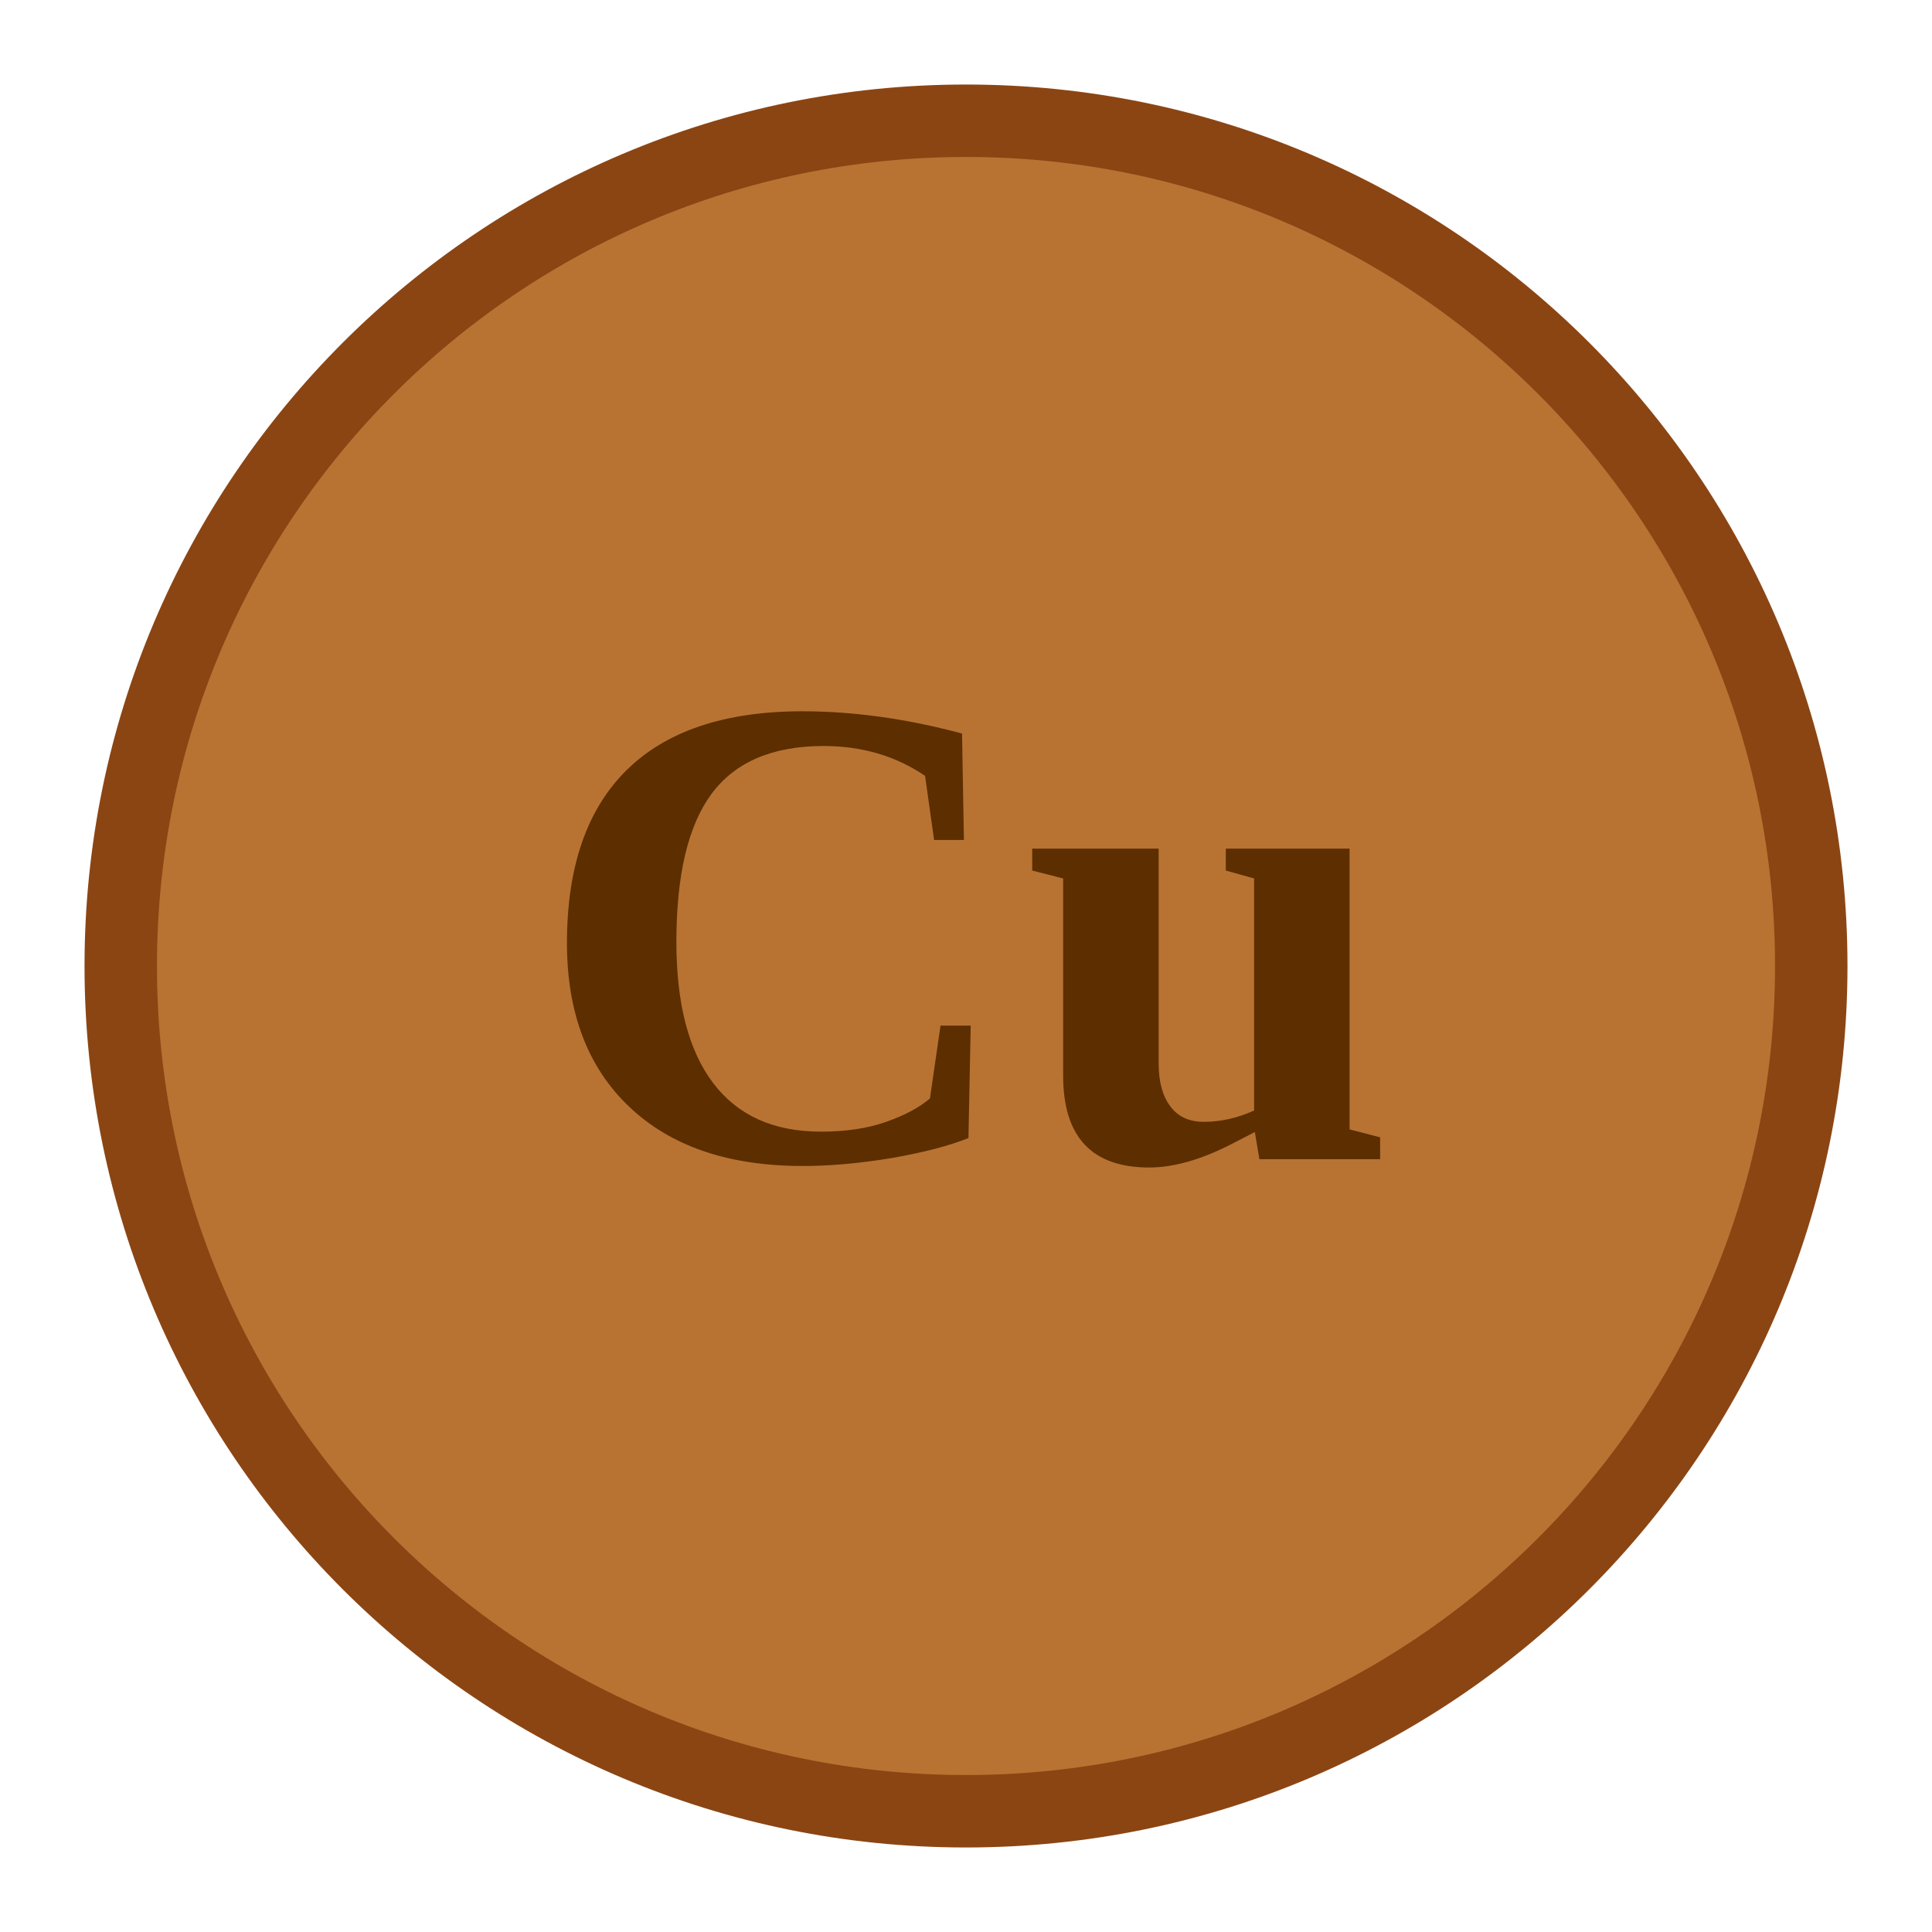
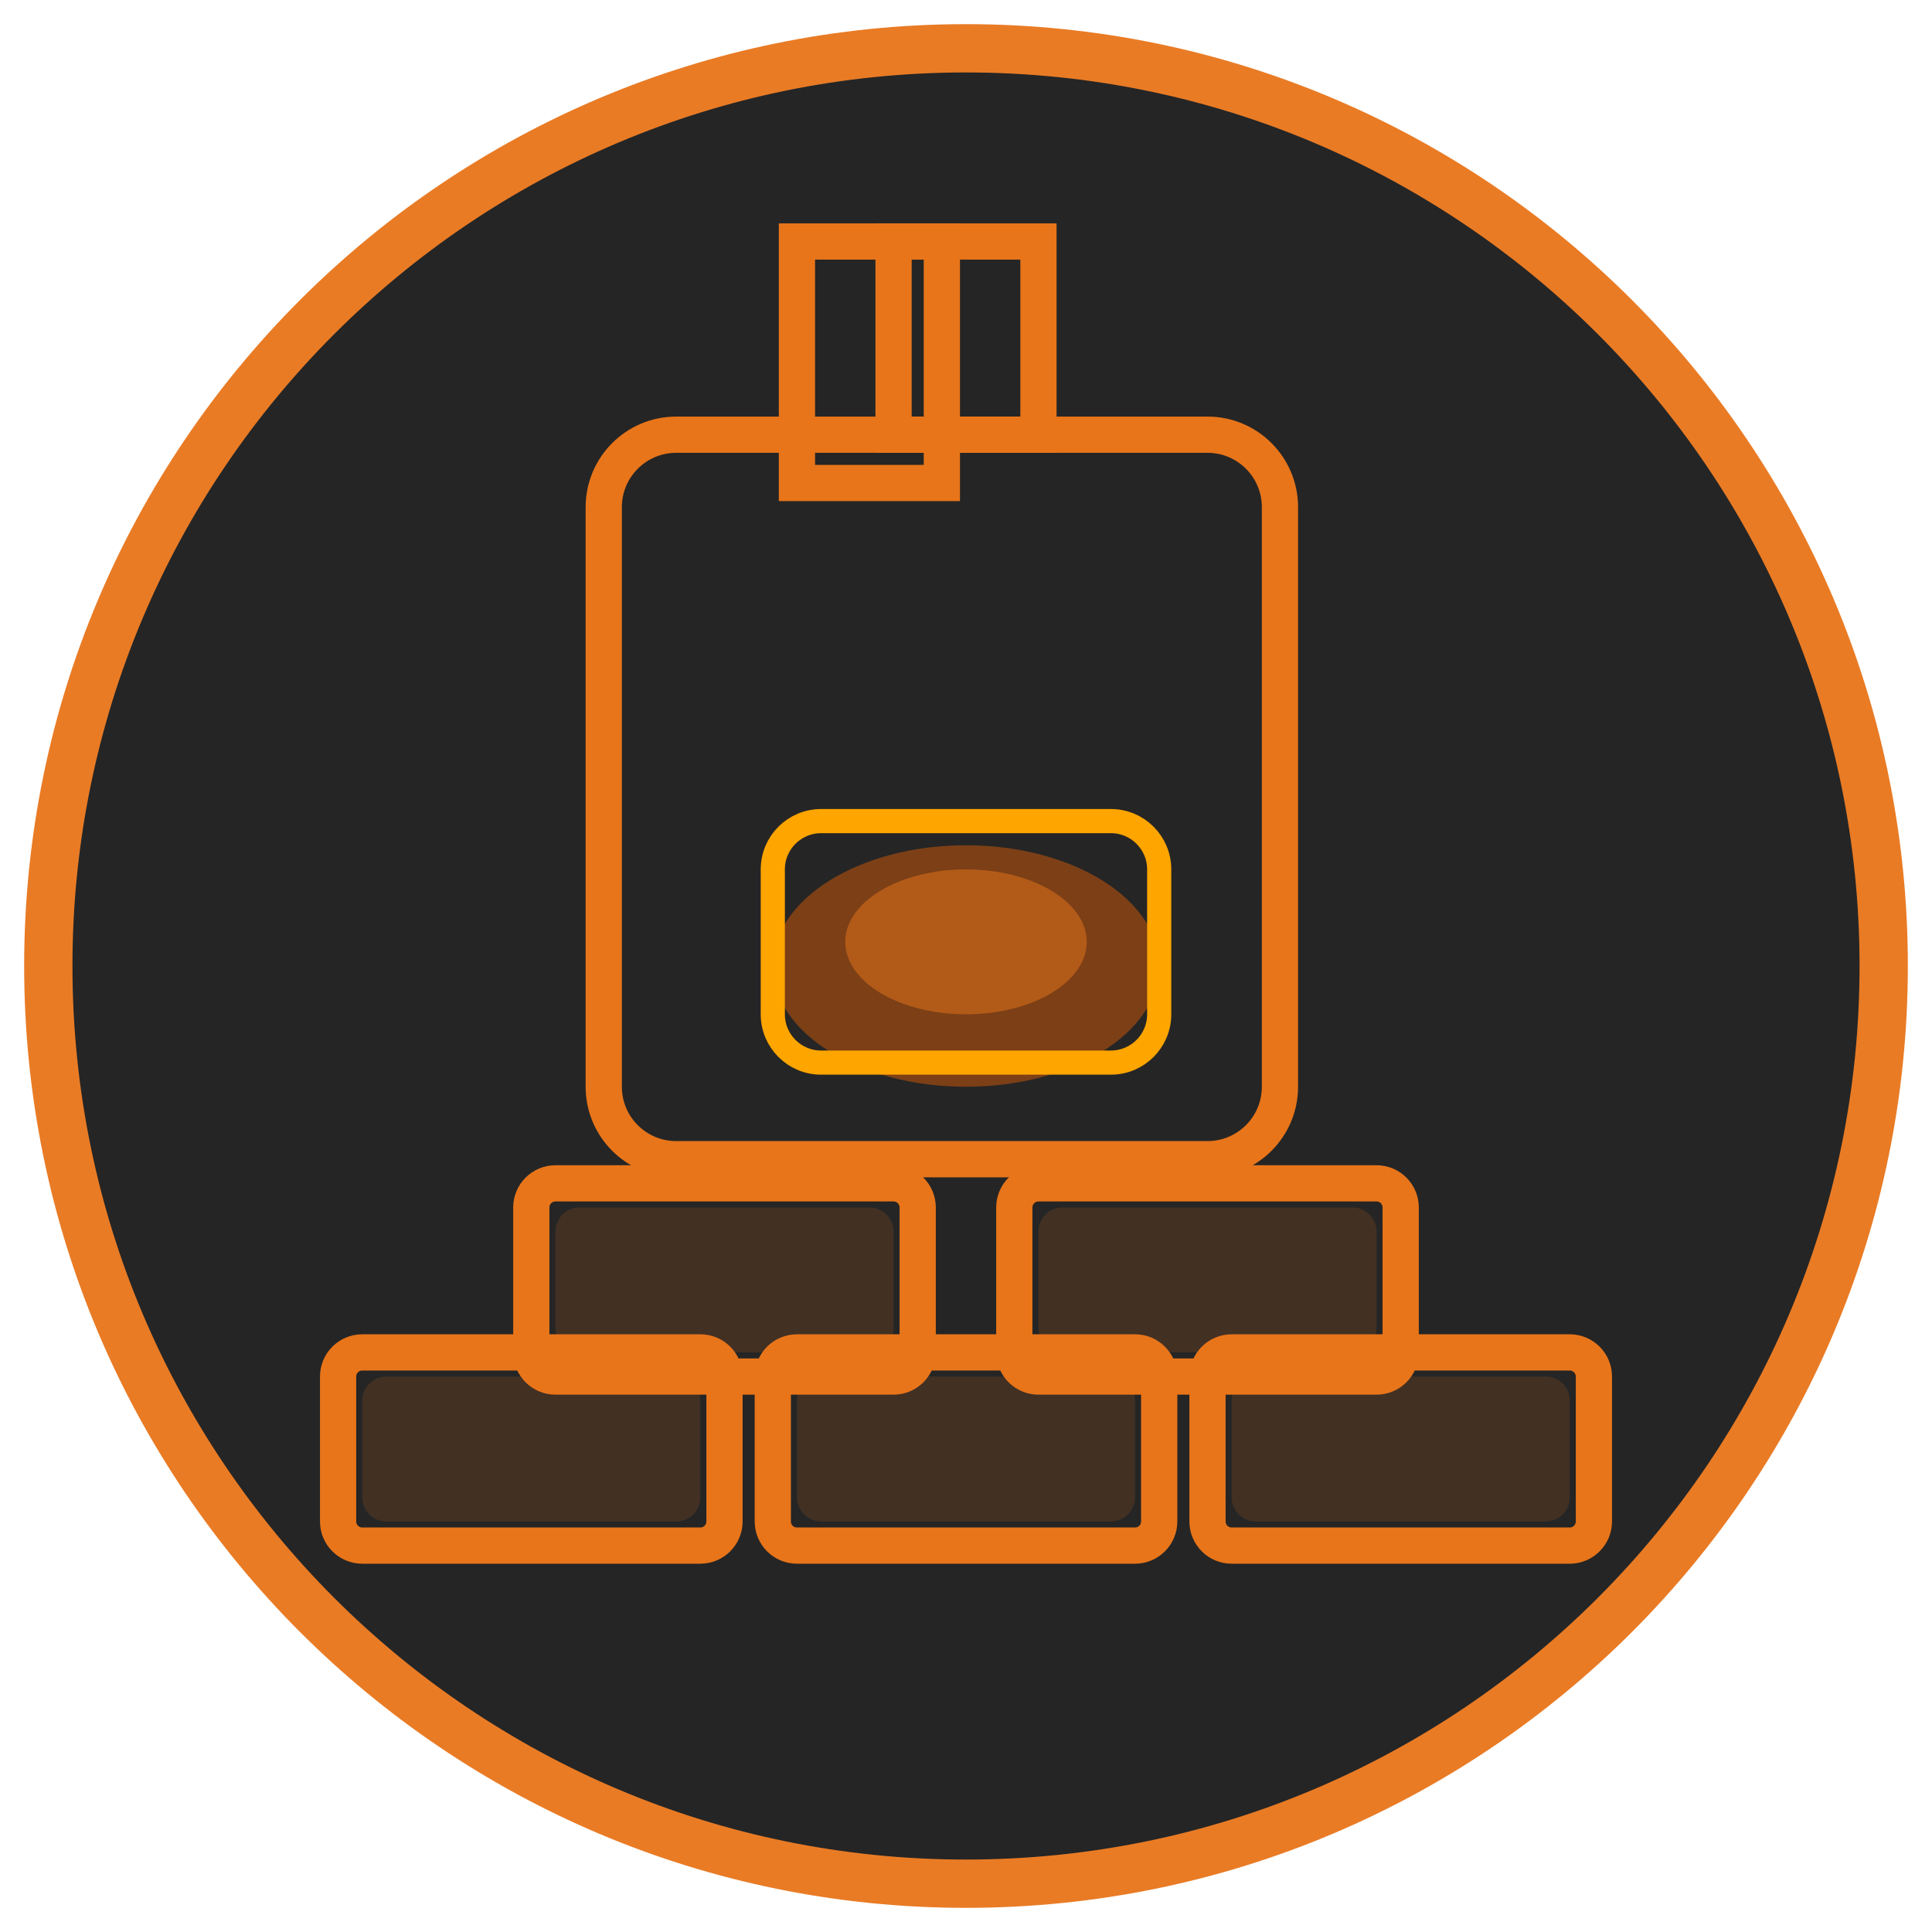
<svg xmlns="http://www.w3.org/2000/svg" viewBox="0 0 80 80">
-   <circle cx="40" cy="40" r="35" fill="#B87333" stroke="#8B4513" stroke-width="3" />
-   <text x="40" y="48" text-anchor="middle" font-size="28" font-weight="bold" fill="#5C2E00">Cu</text>
+   <defs>
+     <linearGradient id="glow" x1="0" y1="0" x2="0" y2="1">
+       <stop offset="0%" stop-color="#E8751A" stop-opacity="0.6" />
+       <stop offset="100%" stop-color="#B8650F" stop-opacity="0.2" />
+     </linearGradient>
+   </defs>
+   <circle cx="40" cy="40" r="38" fill="#1A1A1A" stroke="#E8751A" stroke-width="2" opacity="0.95" />
+   <rect x="25" y="18" width="28" height="30" rx="3" fill="none" stroke="#E8751A" stroke-width="1.5" />
+   <rect x="33" y="10" width="6" height="10" fill="none" stroke="#E8751A" stroke-width="1.5" />
+   <rect x="37" y="10" width="6" height="8" fill="none" stroke="#E8751A" stroke-width="1.5" />
+   <ellipse cx="40" cy="40" rx="8" ry="5" fill="#FF6600" opacity="0.4" />
+   <ellipse cx="40" cy="39" rx="5" ry="3" fill="#E8751A" opacity="0.5" />
+   <rect x="32" y="34" width="16" height="10" rx="2" fill="none" stroke="#FFA500" stroke-width="1" />
+   <rect x="14" y="56" width="16" height="8" rx="1" fill="none" stroke="#E8751A" stroke-width="1.5" />
+   <rect x="32" y="56" width="16" height="8" rx="1" fill="none" stroke="#E8751A" stroke-width="1.5" />
+   <rect x="50" y="56" width="16" height="8" rx="1" fill="none" stroke="#E8751A" stroke-width="1.5" />
+   <rect x="22" y="49" width="16" height="8" rx="1" fill="none" stroke="#E8751A" stroke-width="1.5" />
+   <rect x="42" y="49" width="16" height="8" rx="1" fill="none" stroke="#E8751A" stroke-width="1.5" />
+   <rect x="15" y="57" width="14" height="6" rx="1" fill="#E8751A" opacity="0.15" />
+   <rect x="33" y="57" width="14" height="6" rx="1" fill="#E8751A" opacity="0.15" />
+   <rect x="51" y="57" width="14" height="6" rx="1" fill="#E8751A" opacity="0.15" />
+   <rect x="23" y="50" width="14" height="6" rx="1" fill="#E8751A" opacity="0.15" />
+   <rect x="43" y="50" width="14" height="6" rx="1" fill="#E8751A" opacity="0.15" />
</svg>
